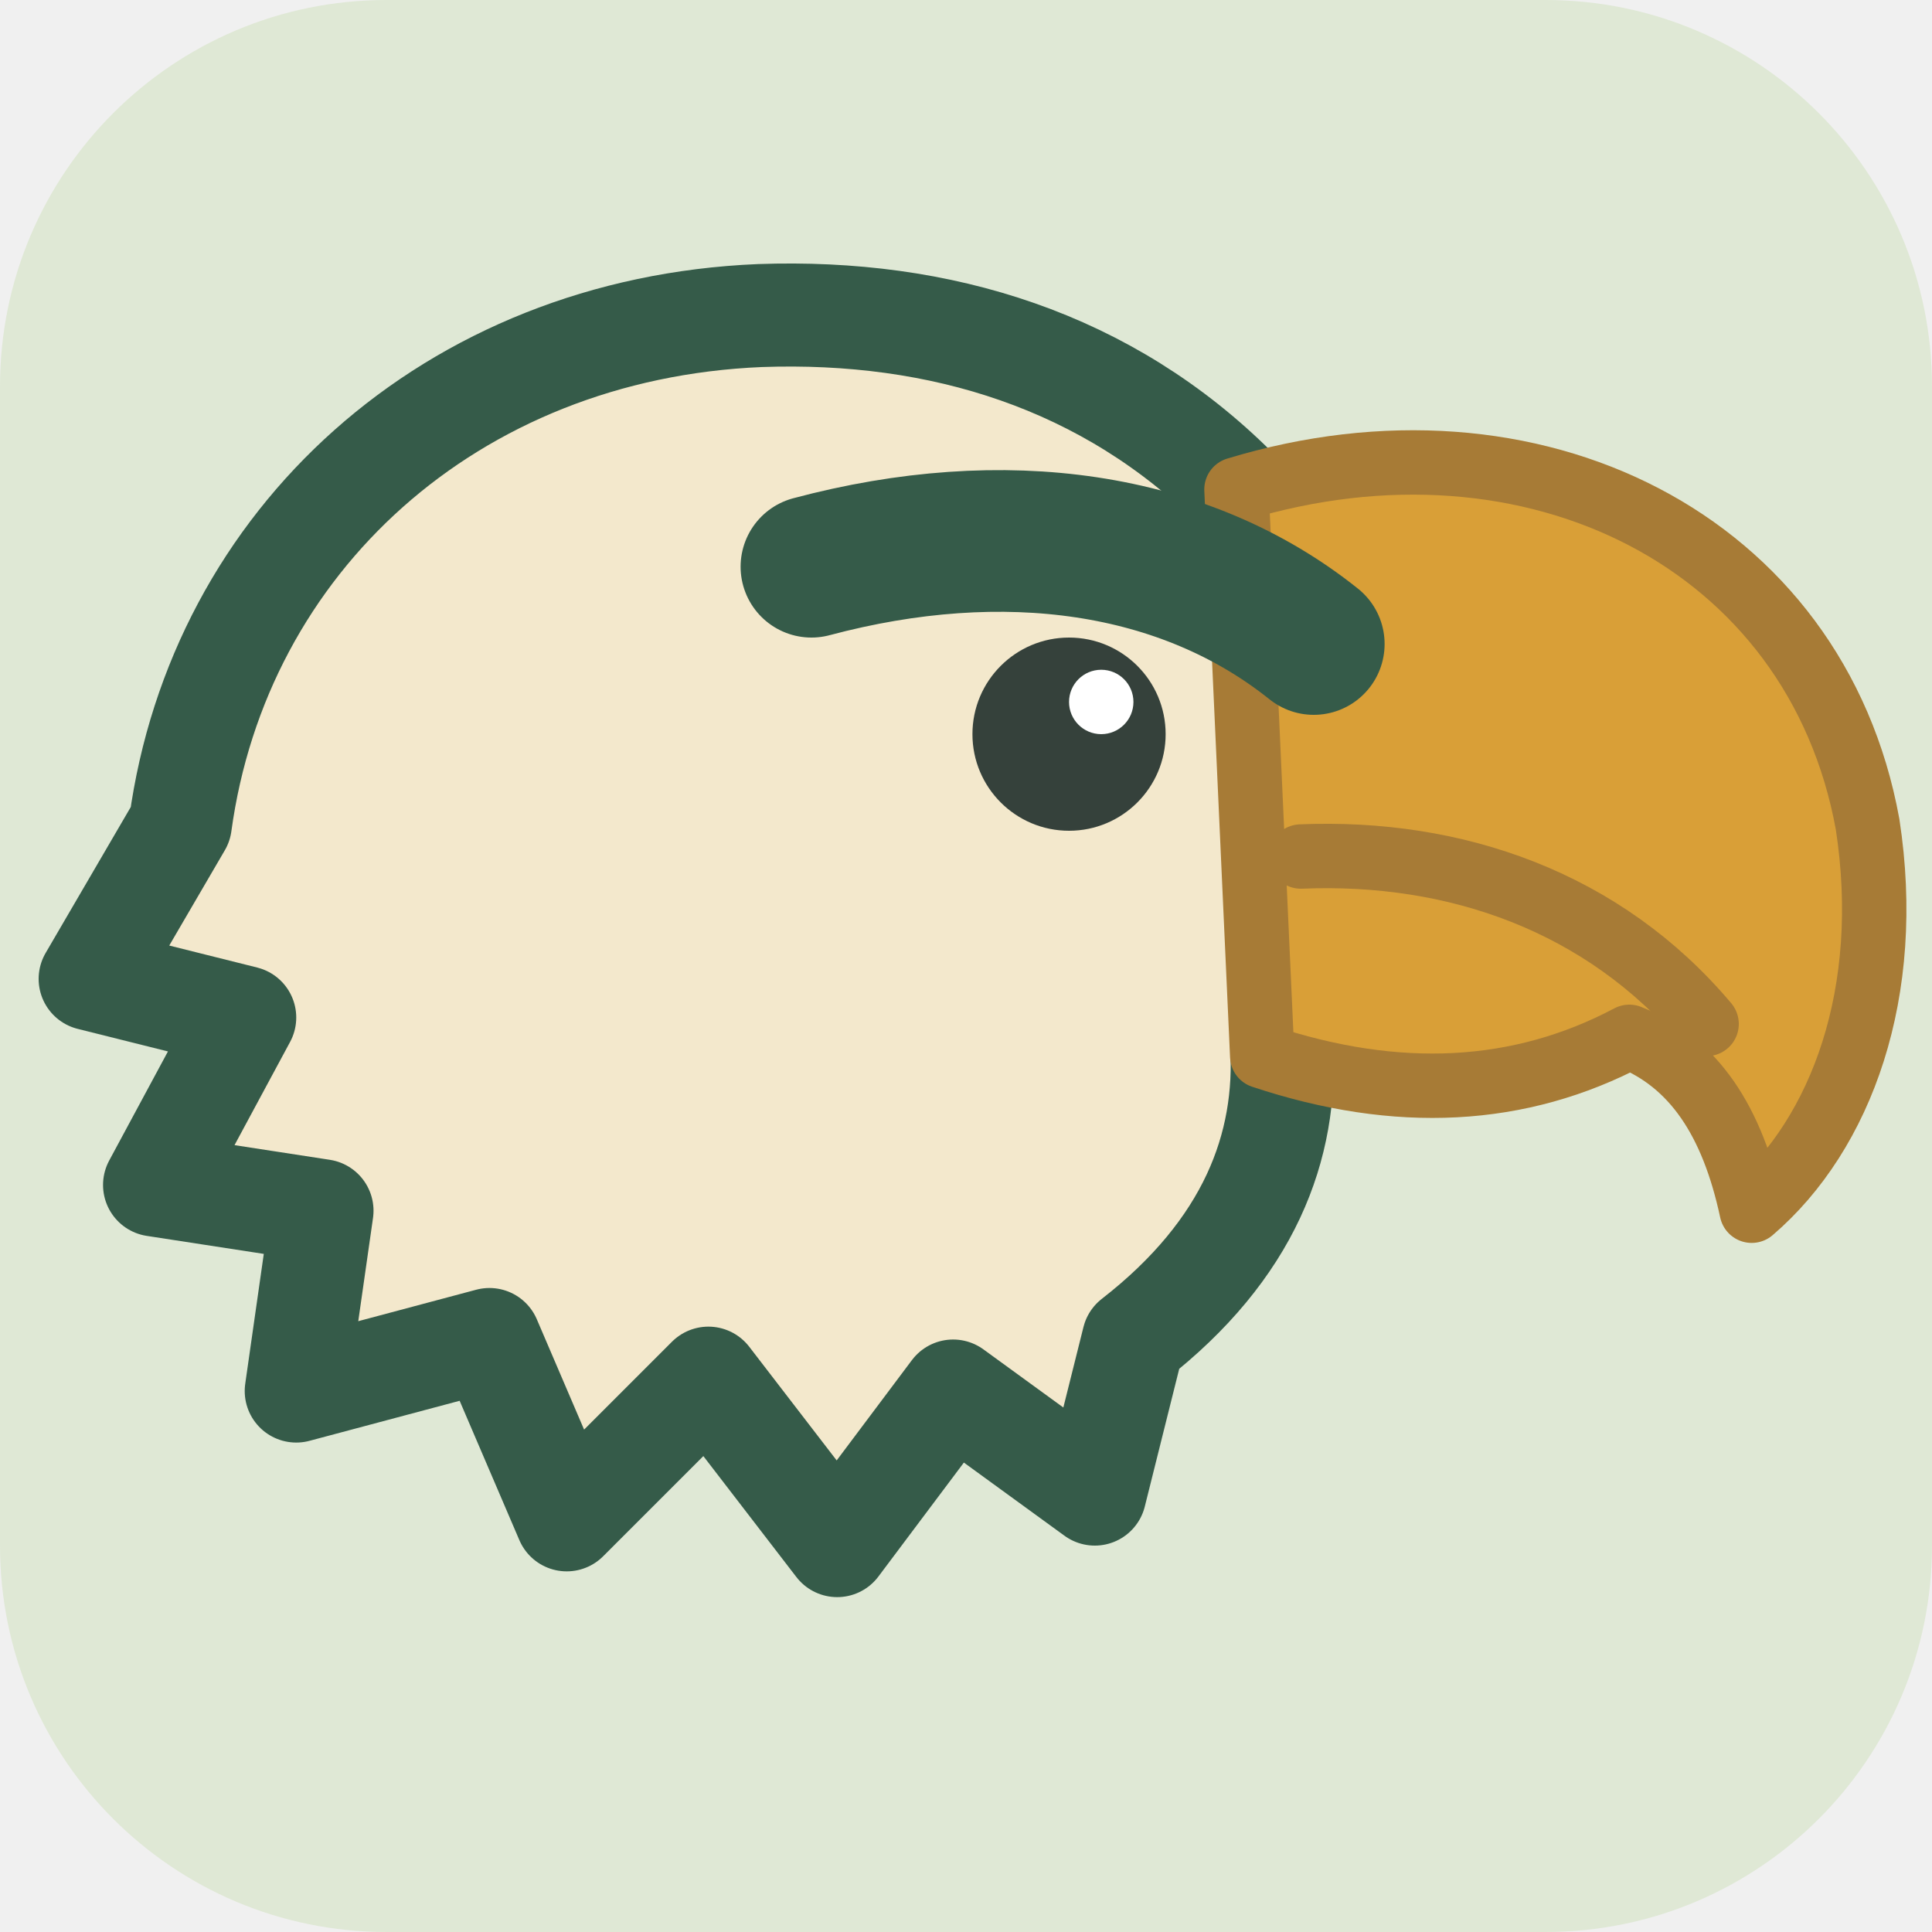
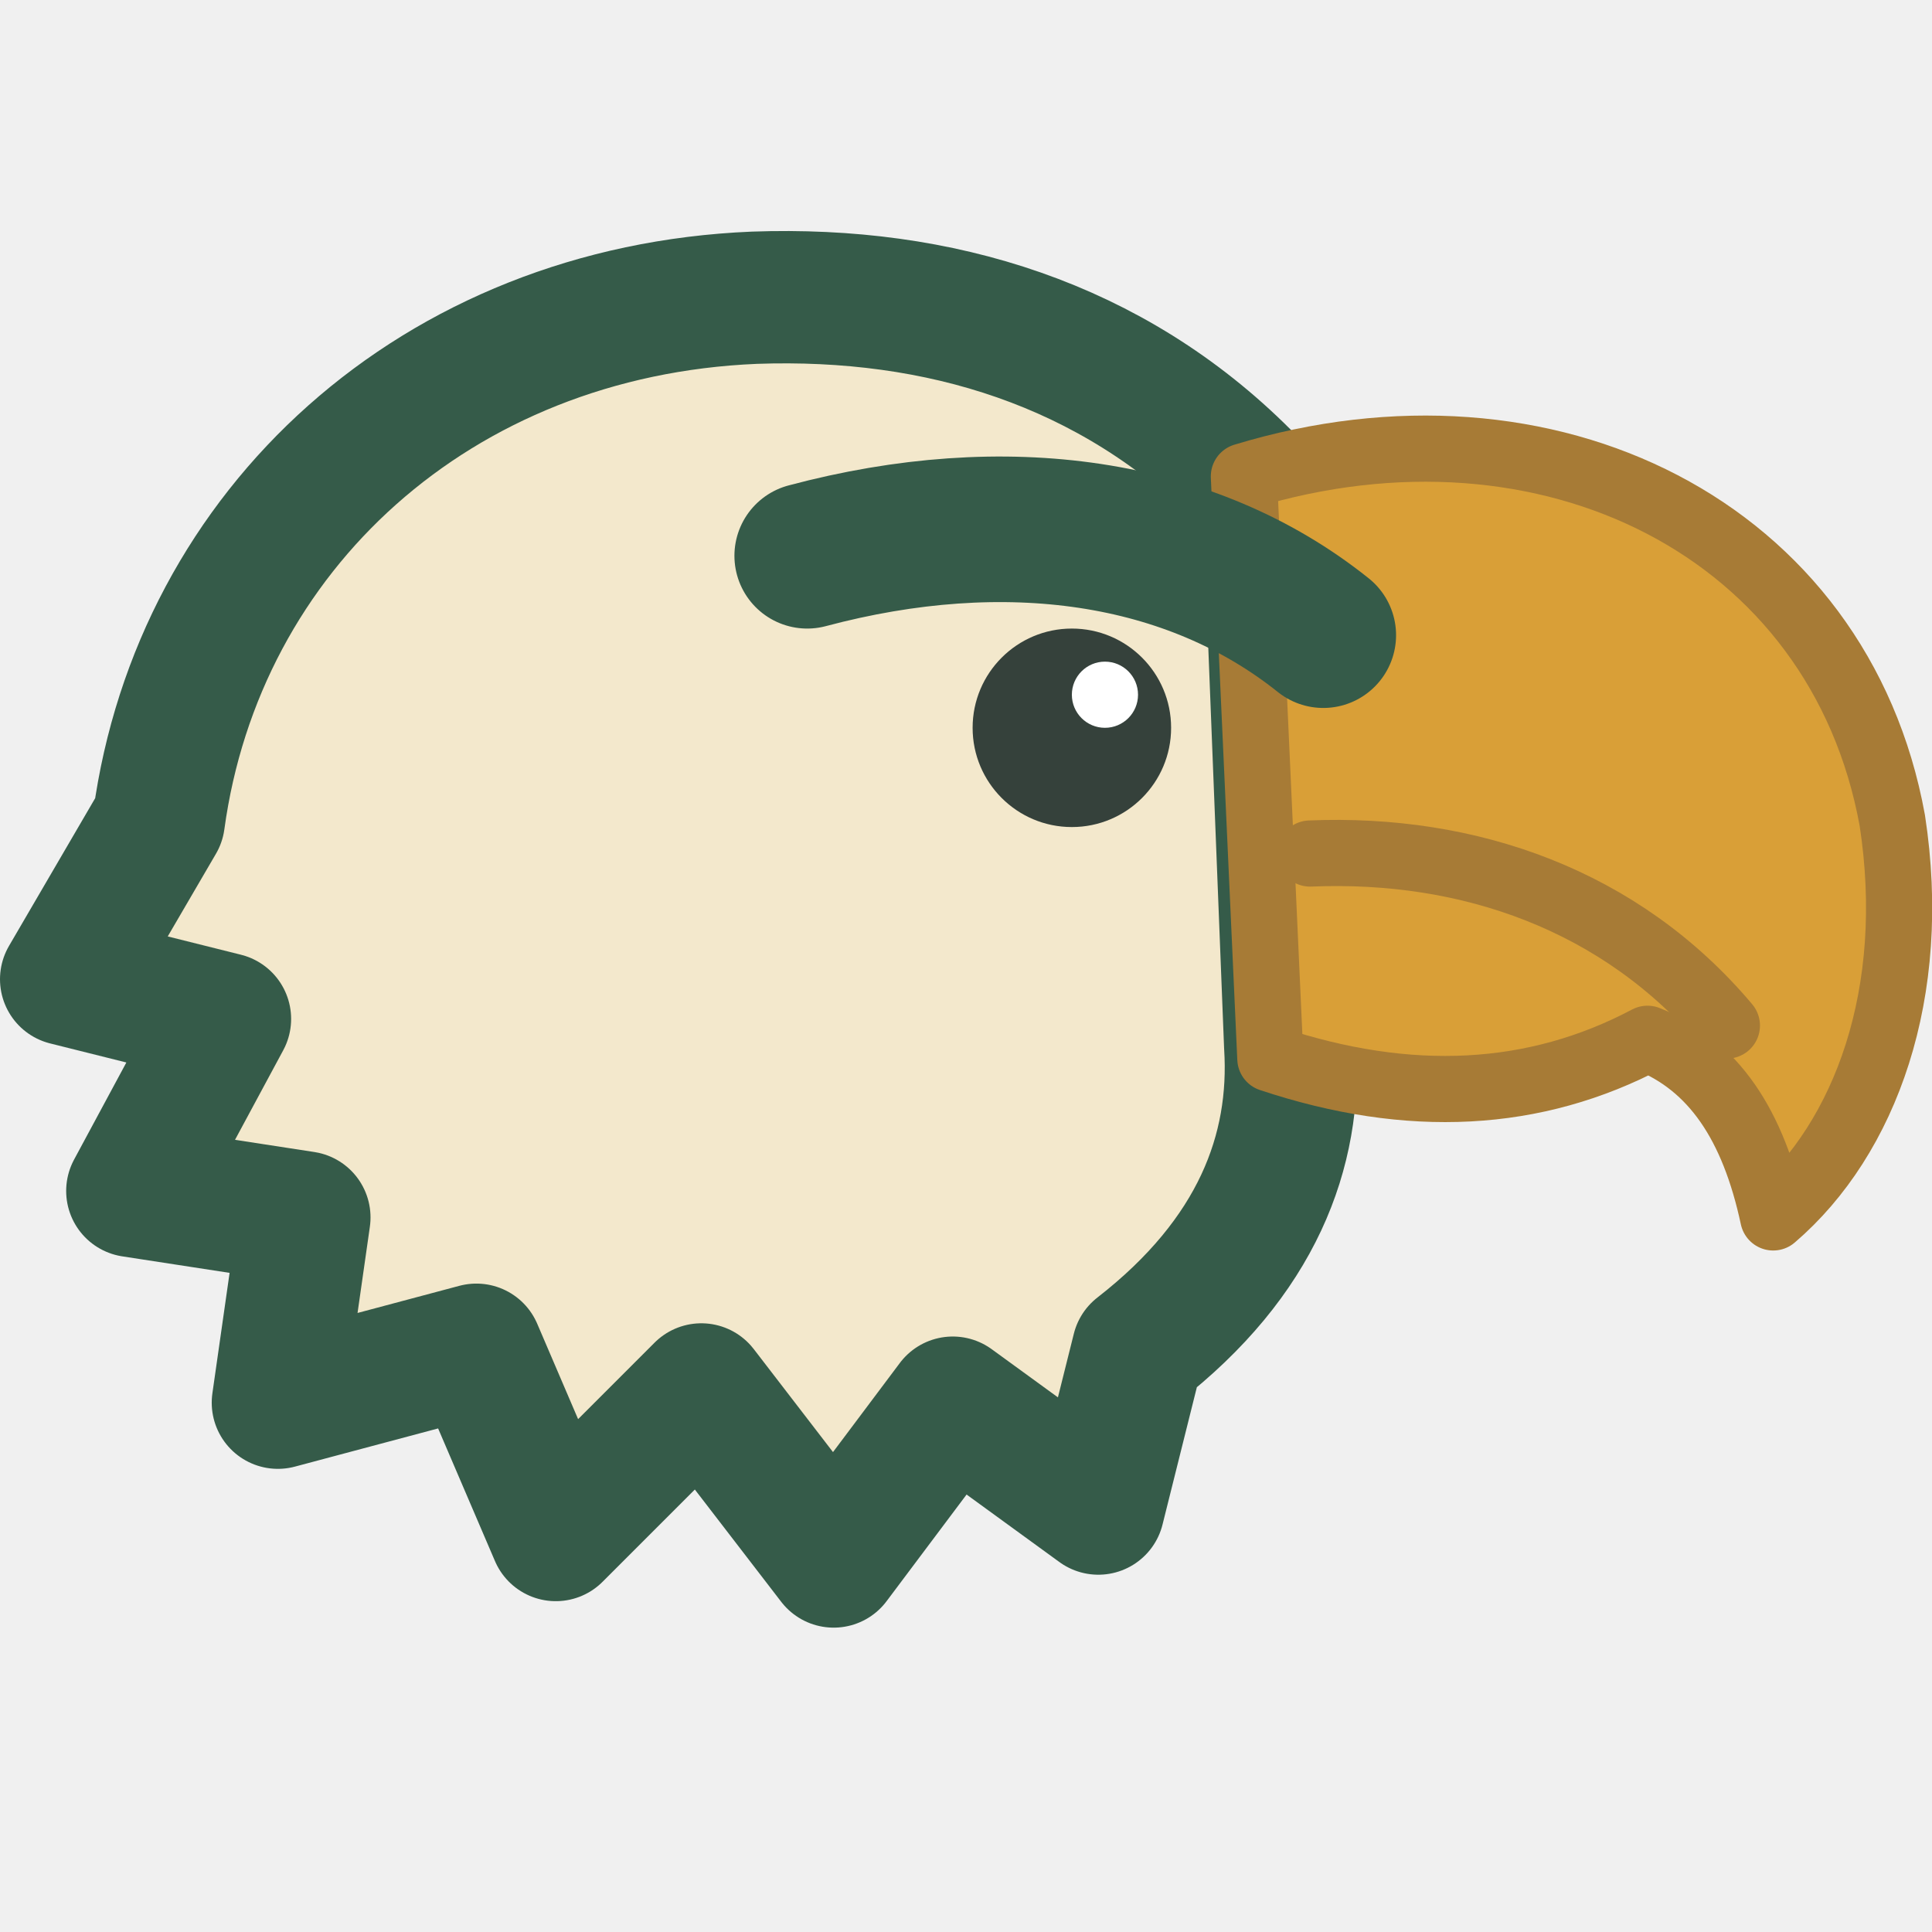
- <svg xmlns="http://www.w3.org/2000/svg" viewBox="2 1 30 30">
-   <rect x="2" y="1" width="30" height="30" rx="6" fill="#dfe8d5" />
-   <g fill="none" stroke="#355b49" stroke-width="1.6" stroke-linecap="round" stroke-linejoin="round">
+ <svg xmlns="http://www.w3.org/2000/svg" viewBox="2.4 1.4 29.2 29.2">
+   <g fill="none" stroke="#355b49" stroke-width="2" stroke-linecap="round" stroke-linejoin="round">
    <path fill="#f3e8cc" d="M21.2 8.6C19.2 6.6 16.6 5.8 13.8 5.9 9 6.1 5.4 9.4 4.8 13.8l-1.4 2.4 2.4.6-1.4 2.6 2.6.4-.4 2.8 3-.8 1.2 2.8 2.2-2.2 2 2.6 1.8-2.4 2.2 1.6.6-2.4c1.8-1.4 2.4-3 2.3-4.6l-.3-7.6Z" />
    <path fill="#d99f37" stroke="#a77b36" stroke-width="1" d="M21.2 8.6c4.6-1.4 9 .8 9.8 5.2.4 2.6-.4 4.8-1.8 6-.3-1.4-.9-2.3-1.9-2.7-1.7.9-3.6 1-5.7.3Z" />
    <path stroke="#a77b36" stroke-width="1" d="M22.2 14.3c2.4-.1 4.7.7 6.3 2.6" />
    <path stroke-width="2.2" d="M14.6 9.8c3-.8 5.8-.4 7.8 1.2" />
    <circle cx="18.6" cy="12.4" r="1.5" fill="#35413b" stroke="none" />
    <circle cx="19.1" cy="11.9" r=".5" fill="#fff" stroke="none" />
  </g>
</svg>
